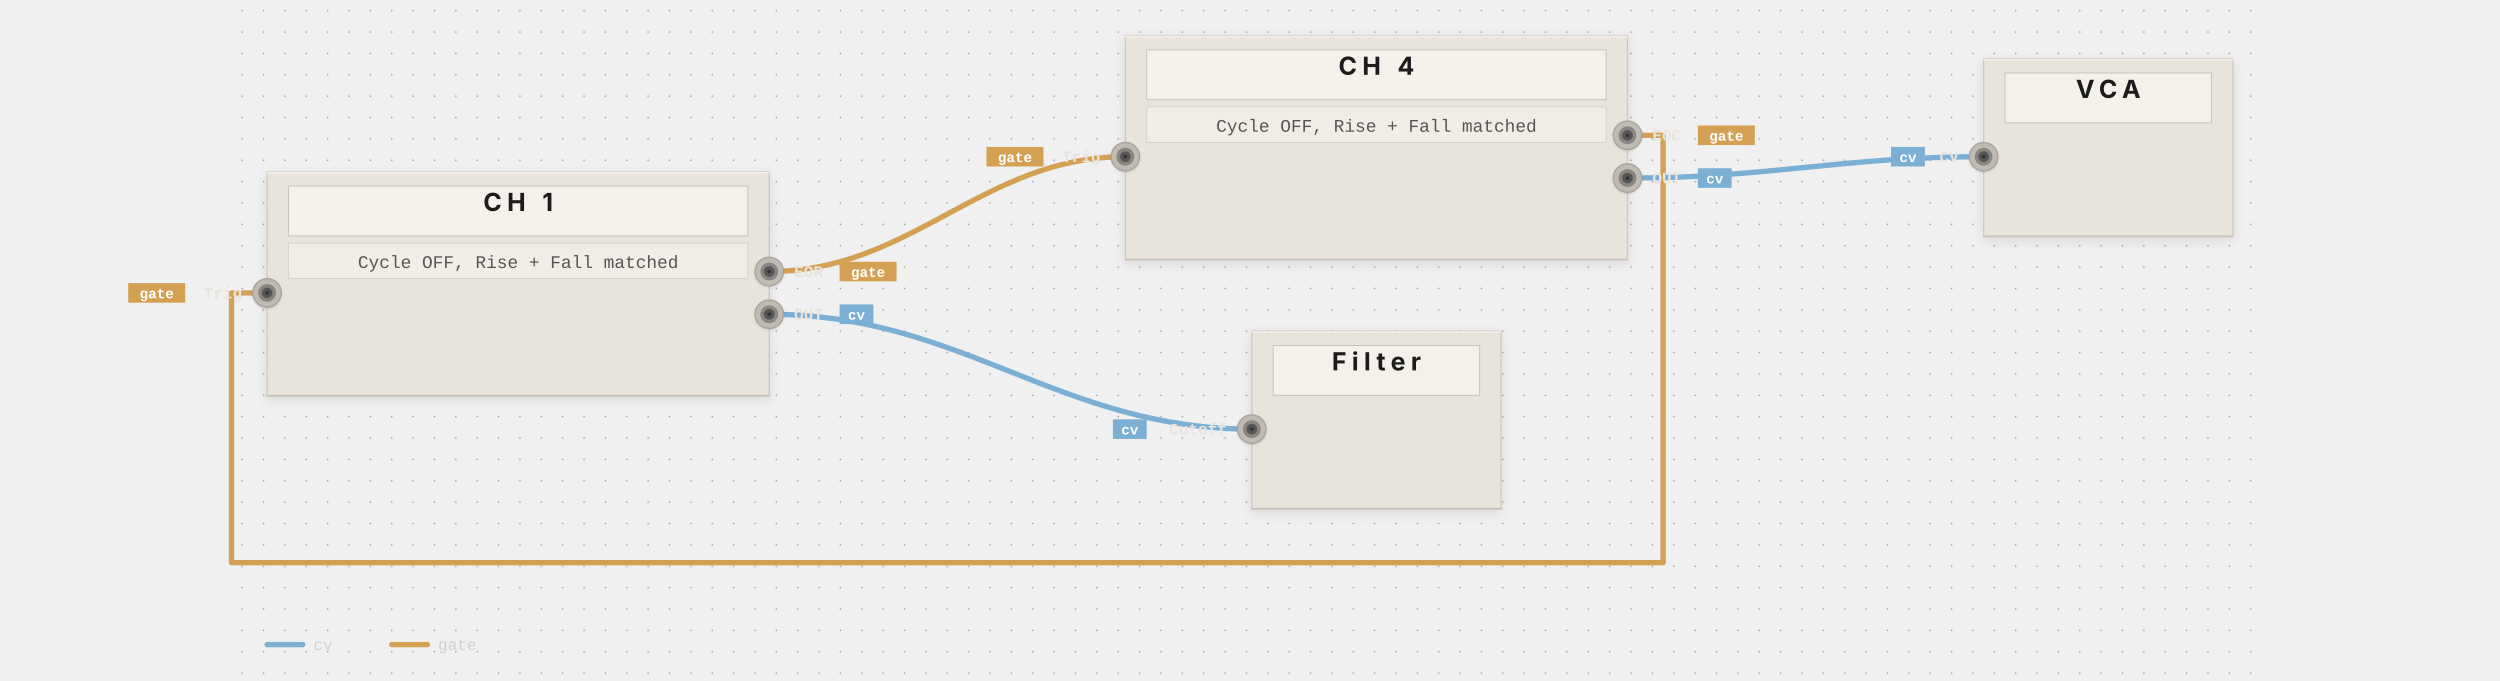
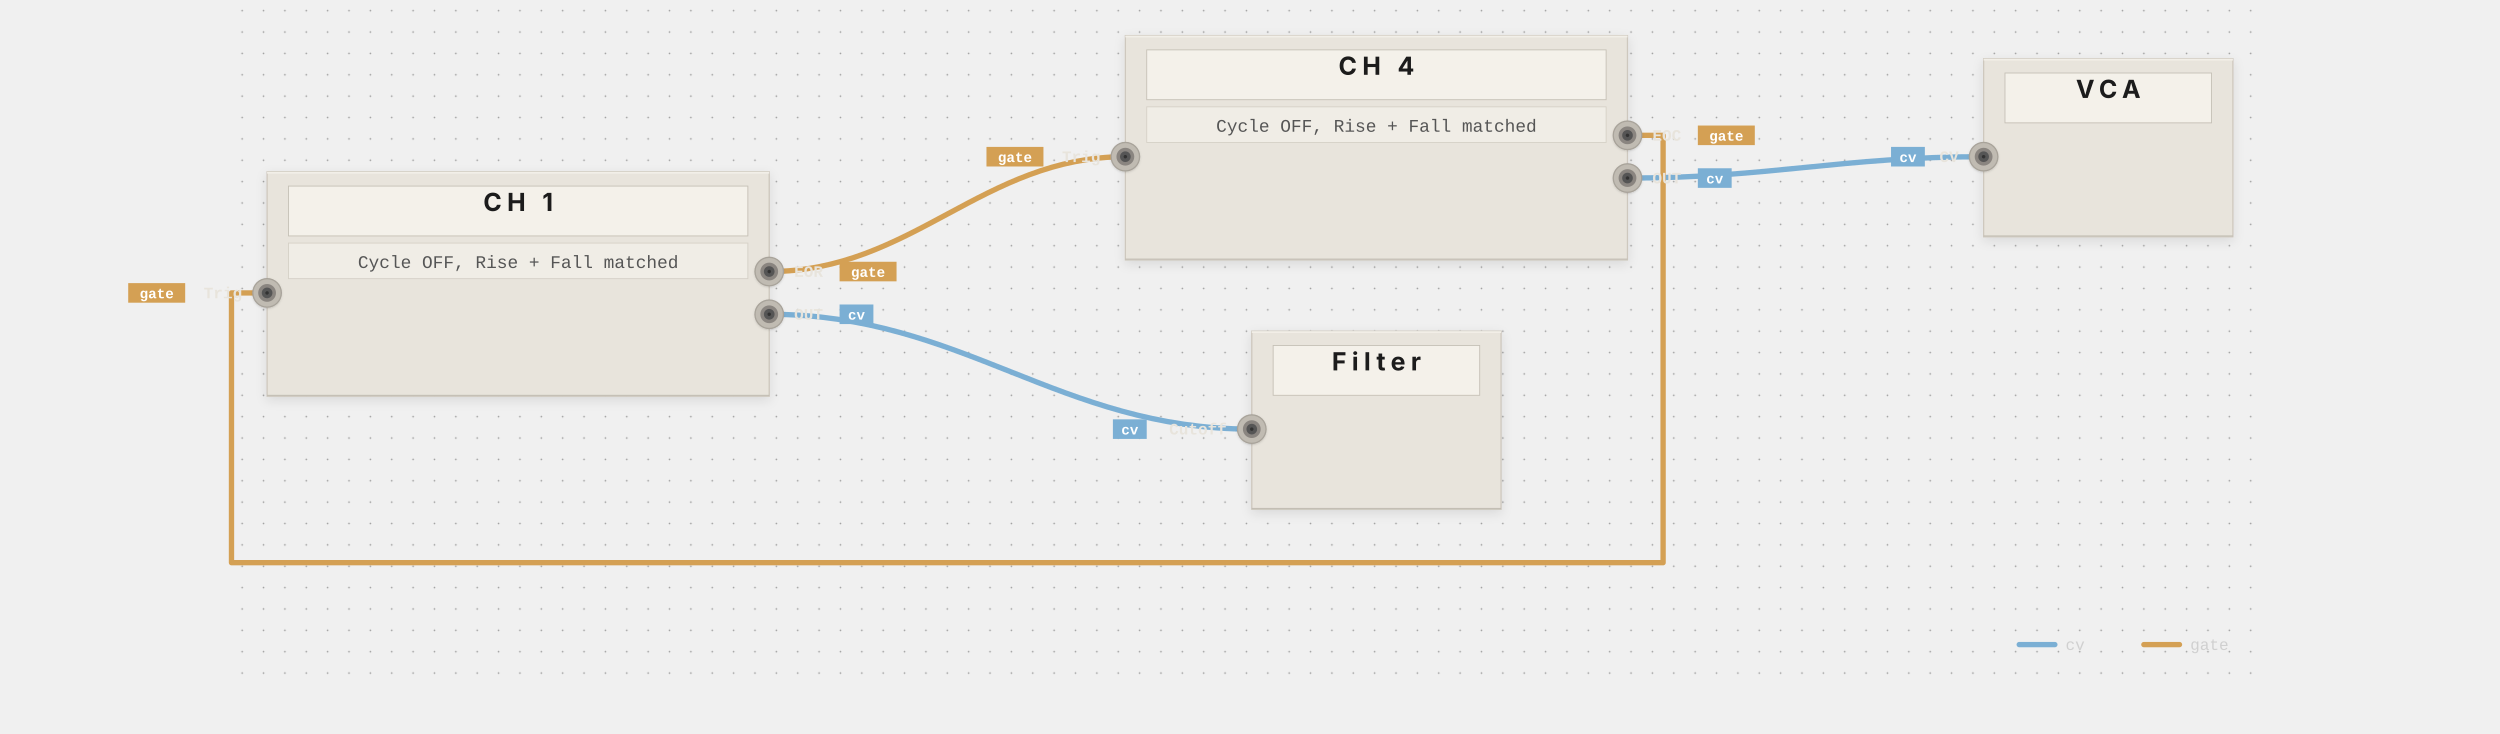
- <svg xmlns="http://www.w3.org/2000/svg" viewBox="-130 0 1404 382" width="100%" data-pf-min-width="1404" role="img" aria-labelledby="pf-3b7b02-title pf-3b7b02-desc">
+ <svg xmlns="http://www.w3.org/2000/svg" viewBox="-130 0 1404 412" width="100%" data-pf-min-width="1404" role="img" aria-labelledby="pf-90fb31-title pf-90fb31-desc">
  <style>@media print { .pf-panel, .pf-jack { filter: none; } }</style>
  <defs>
-     <filter id="pf-3b7b02-panel-shadow" x="-20%" y="-20%" width="140%" height="140%">
+     <filter id="pf-90fb31-panel-shadow" x="-20%" y="-20%" width="140%" height="140%">
      <feDropShadow dx="0" dy="2" stdDeviation="3" flood-opacity="0.1" />
    </filter>
-     <filter id="pf-3b7b02-jack-shadow" x="-20%" y="-20%" width="140%" height="140%">
+     <filter id="pf-90fb31-jack-shadow" x="-20%" y="-20%" width="140%" height="140%">
      <feDropShadow dx="0" dy="0.5" stdDeviation="0.8" flood-opacity="0.15" />
    </filter>
-     <pattern id="pf-3b7b02-dots" width="12" height="12" patternUnits="userSpaceOnUse">
+     <pattern id="pf-90fb31-dots" width="12" height="12" patternUnits="userSpaceOnUse">
      <circle cx="6" cy="6" r="0.5" fill="#555555" opacity="0.5" />
    </pattern>
  </defs>
  <g class="pf-layer-bg">
-     <rect width="1144" height="382" fill="url(#pf-3b7b02-dots)" />
+     <rect width="1144" height="382" fill="url(#pf-90fb31-dots)" />
  </g>
  <g class="pf-layer-cables">
    <path d="M 302 152.5 C 382 152.5, 422 88, 502 88" stroke="#d4a054" stroke-width="3" fill="none" stroke-linecap="round" stroke-linejoin="round" data-connection="conn-0" data-signal="gate" />
    <path d="M 302 176.5 C 410.4 176.5, 464.6 241, 573 241" stroke="#7bafd4" stroke-width="3" fill="none" stroke-linecap="round" stroke-linejoin="round" data-connection="conn-2" data-signal="cv" />
    <path d="M 784 100 C 864 100, 904 88, 984 88" stroke="#7bafd4" stroke-width="3" fill="none" stroke-linecap="round" stroke-linejoin="round" data-connection="conn-3" data-signal="cv" />
    <path d="M 784 76 L 804 76 L 804 316 L 0 316 L 0 164.5 L 20 164.5" stroke="#d4a054" stroke-width="3" fill="none" stroke-linecap="round" stroke-linejoin="round" data-connection="conn-1" data-signal="gate" />
    <circle cx="302" cy="152.5" r="3.5" fill="#c49244" />
    <circle cx="502" cy="88" r="3.5" fill="#c49244" />
    <circle cx="302" cy="176.5" r="3.5" fill="#6a9ec3" />
    <circle cx="573" cy="241" r="3.5" fill="#6a9ec3" />
    <circle cx="784" cy="100" r="3.5" fill="#6a9ec3" />
    <circle cx="984" cy="88" r="3.5" fill="#6a9ec3" />
    <circle cx="784" cy="76" r="3.5" fill="#c49244" />
    <circle cx="20" cy="164.5" r="3.5" fill="#c49244" />
  </g>
  <g class="pf-layer-panels">
-     <g data-module="MATHS" filter="url(#pf-3b7b02-panel-shadow)">
+     <g data-module="MATHS" filter="url(#pf-90fb31-panel-shadow)">
      <rect x="20" y="96.5" width="282" height="126" fill="#e8e4dc" stroke="#cec8be" stroke-width="0.75" rx="0" />
      <line x1="20" y1="97" x2="302" y2="97" stroke="#f2efe8" stroke-width="1" />
      <line x1="20" y1="222" x2="302" y2="222" stroke="#bdb8ae" stroke-width="0.5" />
      <rect x="32" y="104.5" width="258" height="28" fill="#f4f1ea" stroke="#c5c0b6" stroke-width="0.5" />
      <text x="161" y="118.5" text-anchor="middle" font-family="system-ui, -apple-system, BlinkMacSystemFont, 'Segoe UI', sans-serif" font-size="14" font-weight="700" fill="#1a1a1a" letter-spacing="3">CH 1</text>
    </g>
-     <g data-module="MATHS" filter="url(#pf-3b7b02-panel-shadow)">
+     <g data-module="MATHS" filter="url(#pf-90fb31-panel-shadow)">
      <rect x="502" y="20" width="282" height="126" fill="#e8e4dc" stroke="#cec8be" stroke-width="0.75" rx="0" />
      <line x1="502" y1="20.5" x2="784" y2="20.5" stroke="#f2efe8" stroke-width="1" />
      <line x1="502" y1="145.5" x2="784" y2="145.5" stroke="#bdb8ae" stroke-width="0.5" />
      <rect x="514" y="28" width="258" height="28" fill="#f4f1ea" stroke="#c5c0b6" stroke-width="0.5" />
      <text x="643" y="42" text-anchor="middle" font-family="system-ui, -apple-system, BlinkMacSystemFont, 'Segoe UI', sans-serif" font-size="14" font-weight="700" fill="#1a1a1a" letter-spacing="3">CH 4</text>
    </g>
-     <g data-module="Filter" filter="url(#pf-3b7b02-panel-shadow)">
+     <g data-module="Filter" filter="url(#pf-90fb31-panel-shadow)">
      <rect x="573" y="186" width="140" height="100" fill="#e8e4dc" stroke="#cec8be" stroke-width="0.75" rx="0" />
      <line x1="573" y1="186.5" x2="713" y2="186.5" stroke="#f2efe8" stroke-width="1" />
      <line x1="573" y1="285.5" x2="713" y2="285.5" stroke="#bdb8ae" stroke-width="0.5" />
      <rect x="585" y="194" width="116" height="28" fill="#f4f1ea" stroke="#c5c0b6" stroke-width="0.5" />
      <text x="643" y="208" text-anchor="middle" font-family="system-ui, -apple-system, BlinkMacSystemFont, 'Segoe UI', sans-serif" font-size="14" font-weight="700" fill="#1a1a1a" letter-spacing="3">Filter</text>
    </g>
-     <g data-module="VCA" filter="url(#pf-3b7b02-panel-shadow)">
+     <g data-module="VCA" filter="url(#pf-90fb31-panel-shadow)">
      <rect x="984" y="33" width="140" height="100" fill="#e8e4dc" stroke="#cec8be" stroke-width="0.75" rx="0" />
      <line x1="984" y1="33.5" x2="1124" y2="33.5" stroke="#f2efe8" stroke-width="1" />
      <line x1="984" y1="132.5" x2="1124" y2="132.5" stroke="#bdb8ae" stroke-width="0.5" />
      <rect x="996" y="41" width="116" height="28" fill="#f4f1ea" stroke="#c5c0b6" stroke-width="0.5" />
      <text x="1054" y="55" text-anchor="middle" font-family="system-ui, -apple-system, BlinkMacSystemFont, 'Segoe UI', sans-serif" font-size="14" font-weight="700" fill="#1a1a1a" letter-spacing="3">VCA</text>
    </g>
  </g>
  <g class="pf-layer-params">
    <rect x="32" y="136.5" width="258" height="20" fill="#f0ede6" stroke="#d5d0c6" stroke-width="0.5" />
    <text x="161" y="150.5" text-anchor="middle" font-family="'SF Mono', 'Fira Code', Consolas, 'Courier New', monospace" font-size="10" fill="#555555">Cycle OFF, Rise + Fall matched</text>
    <rect x="514" y="60" width="258" height="20" fill="#f0ede6" stroke="#d5d0c6" stroke-width="0.5" />
    <text x="643" y="74" text-anchor="middle" font-family="'SF Mono', 'Fira Code', Consolas, 'Courier New', monospace" font-size="10" fill="#555555">Cycle OFF, Rise + Fall matched</text>
  </g>
  <g class="pf-layer-jacks">
-     <g data-port="maths--ch-1.trig" filter="url(#pf-3b7b02-jack-shadow)">
+     <g data-port="maths--ch-1.trig" filter="url(#pf-90fb31-jack-shadow)">
      <circle cx="20" cy="164.5" r="8" fill="#c0bbb2" stroke="#a8a39a" stroke-width="0.75" />
      <circle cx="20" cy="164.5" r="5" fill="#8a8580" />
      <circle cx="20" cy="164.5" r="3" fill="#555555" />
      <circle cx="20" cy="164.5" r="1" fill="#333333" />
    </g>
-     <g data-port="maths--ch-1.eor" filter="url(#pf-3b7b02-jack-shadow)">
+     <g data-port="maths--ch-1.eor" filter="url(#pf-90fb31-jack-shadow)">
      <circle cx="302" cy="152.5" r="8" fill="#c0bbb2" stroke="#a8a39a" stroke-width="0.75" />
      <circle cx="302" cy="152.5" r="5" fill="#8a8580" />
      <circle cx="302" cy="152.5" r="3" fill="#555555" />
      <circle cx="302" cy="152.5" r="1" fill="#333333" />
    </g>
-     <g data-port="maths--ch-1.out" filter="url(#pf-3b7b02-jack-shadow)">
+     <g data-port="maths--ch-1.out" filter="url(#pf-90fb31-jack-shadow)">
      <circle cx="302" cy="176.5" r="8" fill="#c0bbb2" stroke="#a8a39a" stroke-width="0.75" />
      <circle cx="302" cy="176.5" r="5" fill="#8a8580" />
      <circle cx="302" cy="176.5" r="3" fill="#555555" />
      <circle cx="302" cy="176.5" r="1" fill="#333333" />
    </g>
-     <g data-port="maths--ch-4.trig" filter="url(#pf-3b7b02-jack-shadow)">
+     <g data-port="maths--ch-4.trig" filter="url(#pf-90fb31-jack-shadow)">
      <circle cx="502" cy="88" r="8" fill="#c0bbb2" stroke="#a8a39a" stroke-width="0.75" />
      <circle cx="502" cy="88" r="5" fill="#8a8580" />
      <circle cx="502" cy="88" r="3" fill="#555555" />
      <circle cx="502" cy="88" r="1" fill="#333333" />
    </g>
-     <g data-port="maths--ch-4.eoc" filter="url(#pf-3b7b02-jack-shadow)">
+     <g data-port="maths--ch-4.eoc" filter="url(#pf-90fb31-jack-shadow)">
      <circle cx="784" cy="76" r="8" fill="#c0bbb2" stroke="#a8a39a" stroke-width="0.75" />
      <circle cx="784" cy="76" r="5" fill="#8a8580" />
      <circle cx="784" cy="76" r="3" fill="#555555" />
      <circle cx="784" cy="76" r="1" fill="#333333" />
    </g>
-     <g data-port="maths--ch-4.out" filter="url(#pf-3b7b02-jack-shadow)">
+     <g data-port="maths--ch-4.out" filter="url(#pf-90fb31-jack-shadow)">
      <circle cx="784" cy="100" r="8" fill="#c0bbb2" stroke="#a8a39a" stroke-width="0.75" />
      <circle cx="784" cy="100" r="5" fill="#8a8580" />
      <circle cx="784" cy="100" r="3" fill="#555555" />
      <circle cx="784" cy="100" r="1" fill="#333333" />
    </g>
-     <g data-port="filter.cutoff" filter="url(#pf-3b7b02-jack-shadow)">
+     <g data-port="filter.cutoff" filter="url(#pf-90fb31-jack-shadow)">
      <circle cx="573" cy="241" r="8" fill="#c0bbb2" stroke="#a8a39a" stroke-width="0.75" />
      <circle cx="573" cy="241" r="5" fill="#8a8580" />
      <circle cx="573" cy="241" r="3" fill="#555555" />
      <circle cx="573" cy="241" r="1" fill="#333333" />
    </g>
-     <g data-port="vca.cv" filter="url(#pf-3b7b02-jack-shadow)">
+     <g data-port="vca.cv" filter="url(#pf-90fb31-jack-shadow)">
      <circle cx="984" cy="88" r="8" fill="#c0bbb2" stroke="#a8a39a" stroke-width="0.75" />
      <circle cx="984" cy="88" r="5" fill="#8a8580" />
      <circle cx="984" cy="88" r="3" fill="#555555" />
      <circle cx="984" cy="88" r="1" fill="#333333" />
    </g>
  </g>
  <g class="pf-layer-labels">
    <text x="6" y="167.5" font-family="'SF Mono', 'Fira Code', Consolas, 'Courier New', monospace" font-size="9" fill="#e8e4dc" font-weight="600" text-anchor="end">Trig</text>
    <rect class="pf-port-pill" x="-58" y="159" width="32" height="11" rx="0" fill="#d4a054" data-signal="gate" />
    <text class="pf-port-pill-text" x="-42" y="167.5" text-anchor="middle" font-family="'SF Mono', 'Fira Code', Consolas, 'Courier New', monospace" font-size="8" fill="#ffffff" font-weight="600">gate</text>
    <text x="316" y="155.5" font-family="'SF Mono', 'Fira Code', Consolas, 'Courier New', monospace" font-size="9" fill="#e8e4dc" font-weight="600" text-anchor="start">EOR</text>
    <rect class="pf-port-pill" x="341.5" y="147" width="32" height="11" rx="0" fill="#d4a054" data-signal="gate" />
    <text class="pf-port-pill-text" x="357.5" y="155.5" text-anchor="middle" font-family="'SF Mono', 'Fira Code', Consolas, 'Courier New', monospace" font-size="8" fill="#ffffff" font-weight="600">gate</text>
    <text x="316" y="179.5" font-family="'SF Mono', 'Fira Code', Consolas, 'Courier New', monospace" font-size="9" fill="#e8e4dc" font-weight="600" text-anchor="start">OUT</text>
    <rect class="pf-port-pill" x="341.5" y="171" width="19" height="11" rx="0" fill="#7bafd4" data-signal="cv" />
    <text class="pf-port-pill-text" x="351" y="179.5" text-anchor="middle" font-family="'SF Mono', 'Fira Code', Consolas, 'Courier New', monospace" font-size="8" fill="#ffffff" font-weight="600">cv</text>
    <text x="488" y="91" font-family="'SF Mono', 'Fira Code', Consolas, 'Courier New', monospace" font-size="9" fill="#e8e4dc" font-weight="600" text-anchor="end">Trig</text>
    <rect class="pf-port-pill" x="424" y="82.5" width="32" height="11" rx="0" fill="#d4a054" data-signal="gate" />
    <text class="pf-port-pill-text" x="440" y="91" text-anchor="middle" font-family="'SF Mono', 'Fira Code', Consolas, 'Courier New', monospace" font-size="8" fill="#ffffff" font-weight="600">gate</text>
    <text x="798" y="79" font-family="'SF Mono', 'Fira Code', Consolas, 'Courier New', monospace" font-size="9" fill="#e8e4dc" font-weight="600" text-anchor="start">EOC</text>
    <rect class="pf-port-pill" x="823.5" y="70.5" width="32" height="11" rx="0" fill="#d4a054" data-signal="gate" />
    <text class="pf-port-pill-text" x="839.5" y="79" text-anchor="middle" font-family="'SF Mono', 'Fira Code', Consolas, 'Courier New', monospace" font-size="8" fill="#ffffff" font-weight="600">gate</text>
    <text x="798" y="103" font-family="'SF Mono', 'Fira Code', Consolas, 'Courier New', monospace" font-size="9" fill="#e8e4dc" font-weight="600" text-anchor="start">OUT</text>
    <rect class="pf-port-pill" x="823.5" y="94.5" width="19" height="11" rx="0" fill="#7bafd4" data-signal="cv" />
    <text class="pf-port-pill-text" x="833" y="103" text-anchor="middle" font-family="'SF Mono', 'Fira Code', Consolas, 'Courier New', monospace" font-size="8" fill="#ffffff" font-weight="600">cv</text>
    <text x="559" y="244" font-family="'SF Mono', 'Fira Code', Consolas, 'Courier New', monospace" font-size="9" fill="#e8e4dc" font-weight="600" text-anchor="end">Cutoff</text>
    <rect class="pf-port-pill" x="495" y="235.5" width="19" height="11" rx="0" fill="#7bafd4" data-signal="cv" />
    <text class="pf-port-pill-text" x="504.5" y="244" text-anchor="middle" font-family="'SF Mono', 'Fira Code', Consolas, 'Courier New', monospace" font-size="8" fill="#ffffff" font-weight="600">cv</text>
    <text x="970" y="91" font-family="'SF Mono', 'Fira Code', Consolas, 'Courier New', monospace" font-size="9" fill="#e8e4dc" font-weight="600" text-anchor="end">CV</text>
    <rect class="pf-port-pill" x="932" y="82.5" width="19" height="11" rx="0" fill="#7bafd4" data-signal="cv" />
    <text class="pf-port-pill-text" x="941.5" y="91" text-anchor="middle" font-family="'SF Mono', 'Fira Code', Consolas, 'Courier New', monospace" font-size="8" fill="#ffffff" font-weight="600">cv</text>
  </g>
  <g class="pf-layer-annotations" />
  <g class="pf-layer-legend">
-     <g transform="translate(20, 362)">
+     <g transform="translate(1004, 362)">
      <line x1="0" y1="0" x2="20" y2="0" stroke="#7bafd4" stroke-width="3" stroke-linecap="round" />
      <text x="26" y="3" font-family="'SF Mono', 'Fira Code', Consolas, 'Courier New', monospace" font-size="9" fill="#d0d0d0">cv</text>
    </g>
-     <g transform="translate(90, 362)">
+     <g transform="translate(1074, 362)">
      <line x1="0" y1="0" x2="20" y2="0" stroke="#d4a054" stroke-width="3" stroke-linecap="round" />
      <text x="26" y="3" font-family="'SF Mono', 'Fira Code', Consolas, 'Courier New', monospace" font-size="9" fill="#d0d0d0">gate</text>
    </g>
  </g>
</svg>
